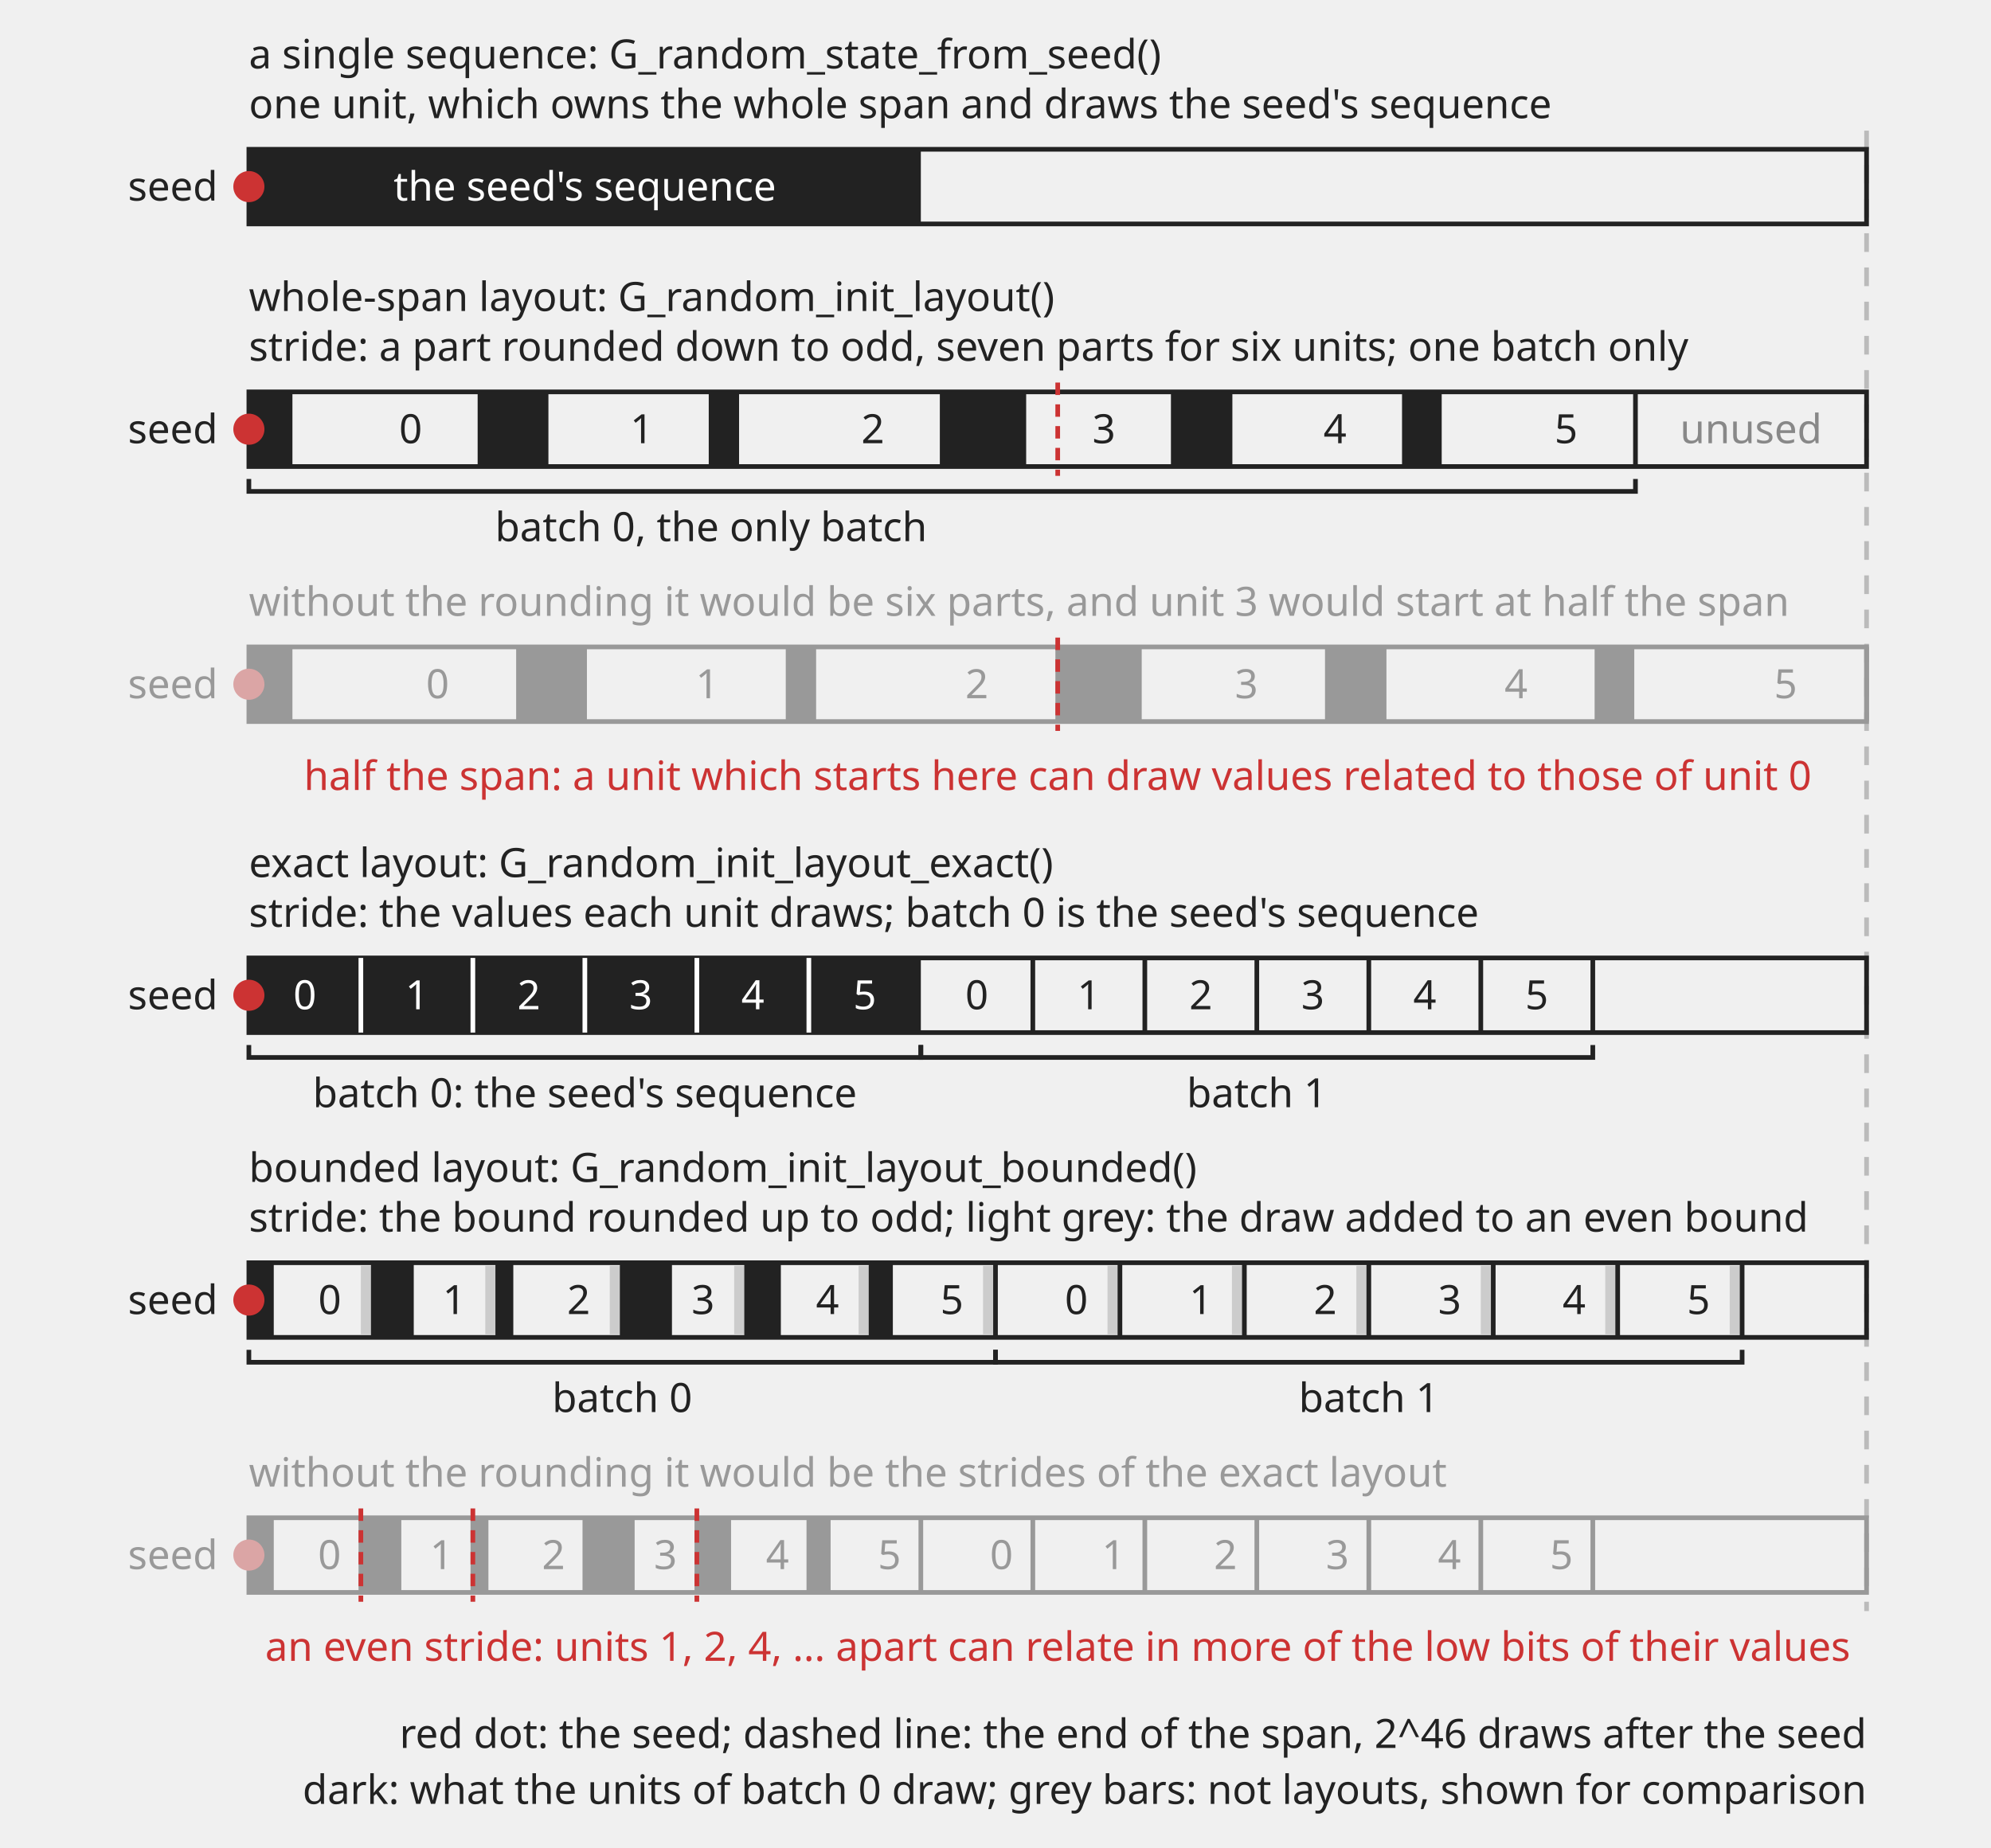
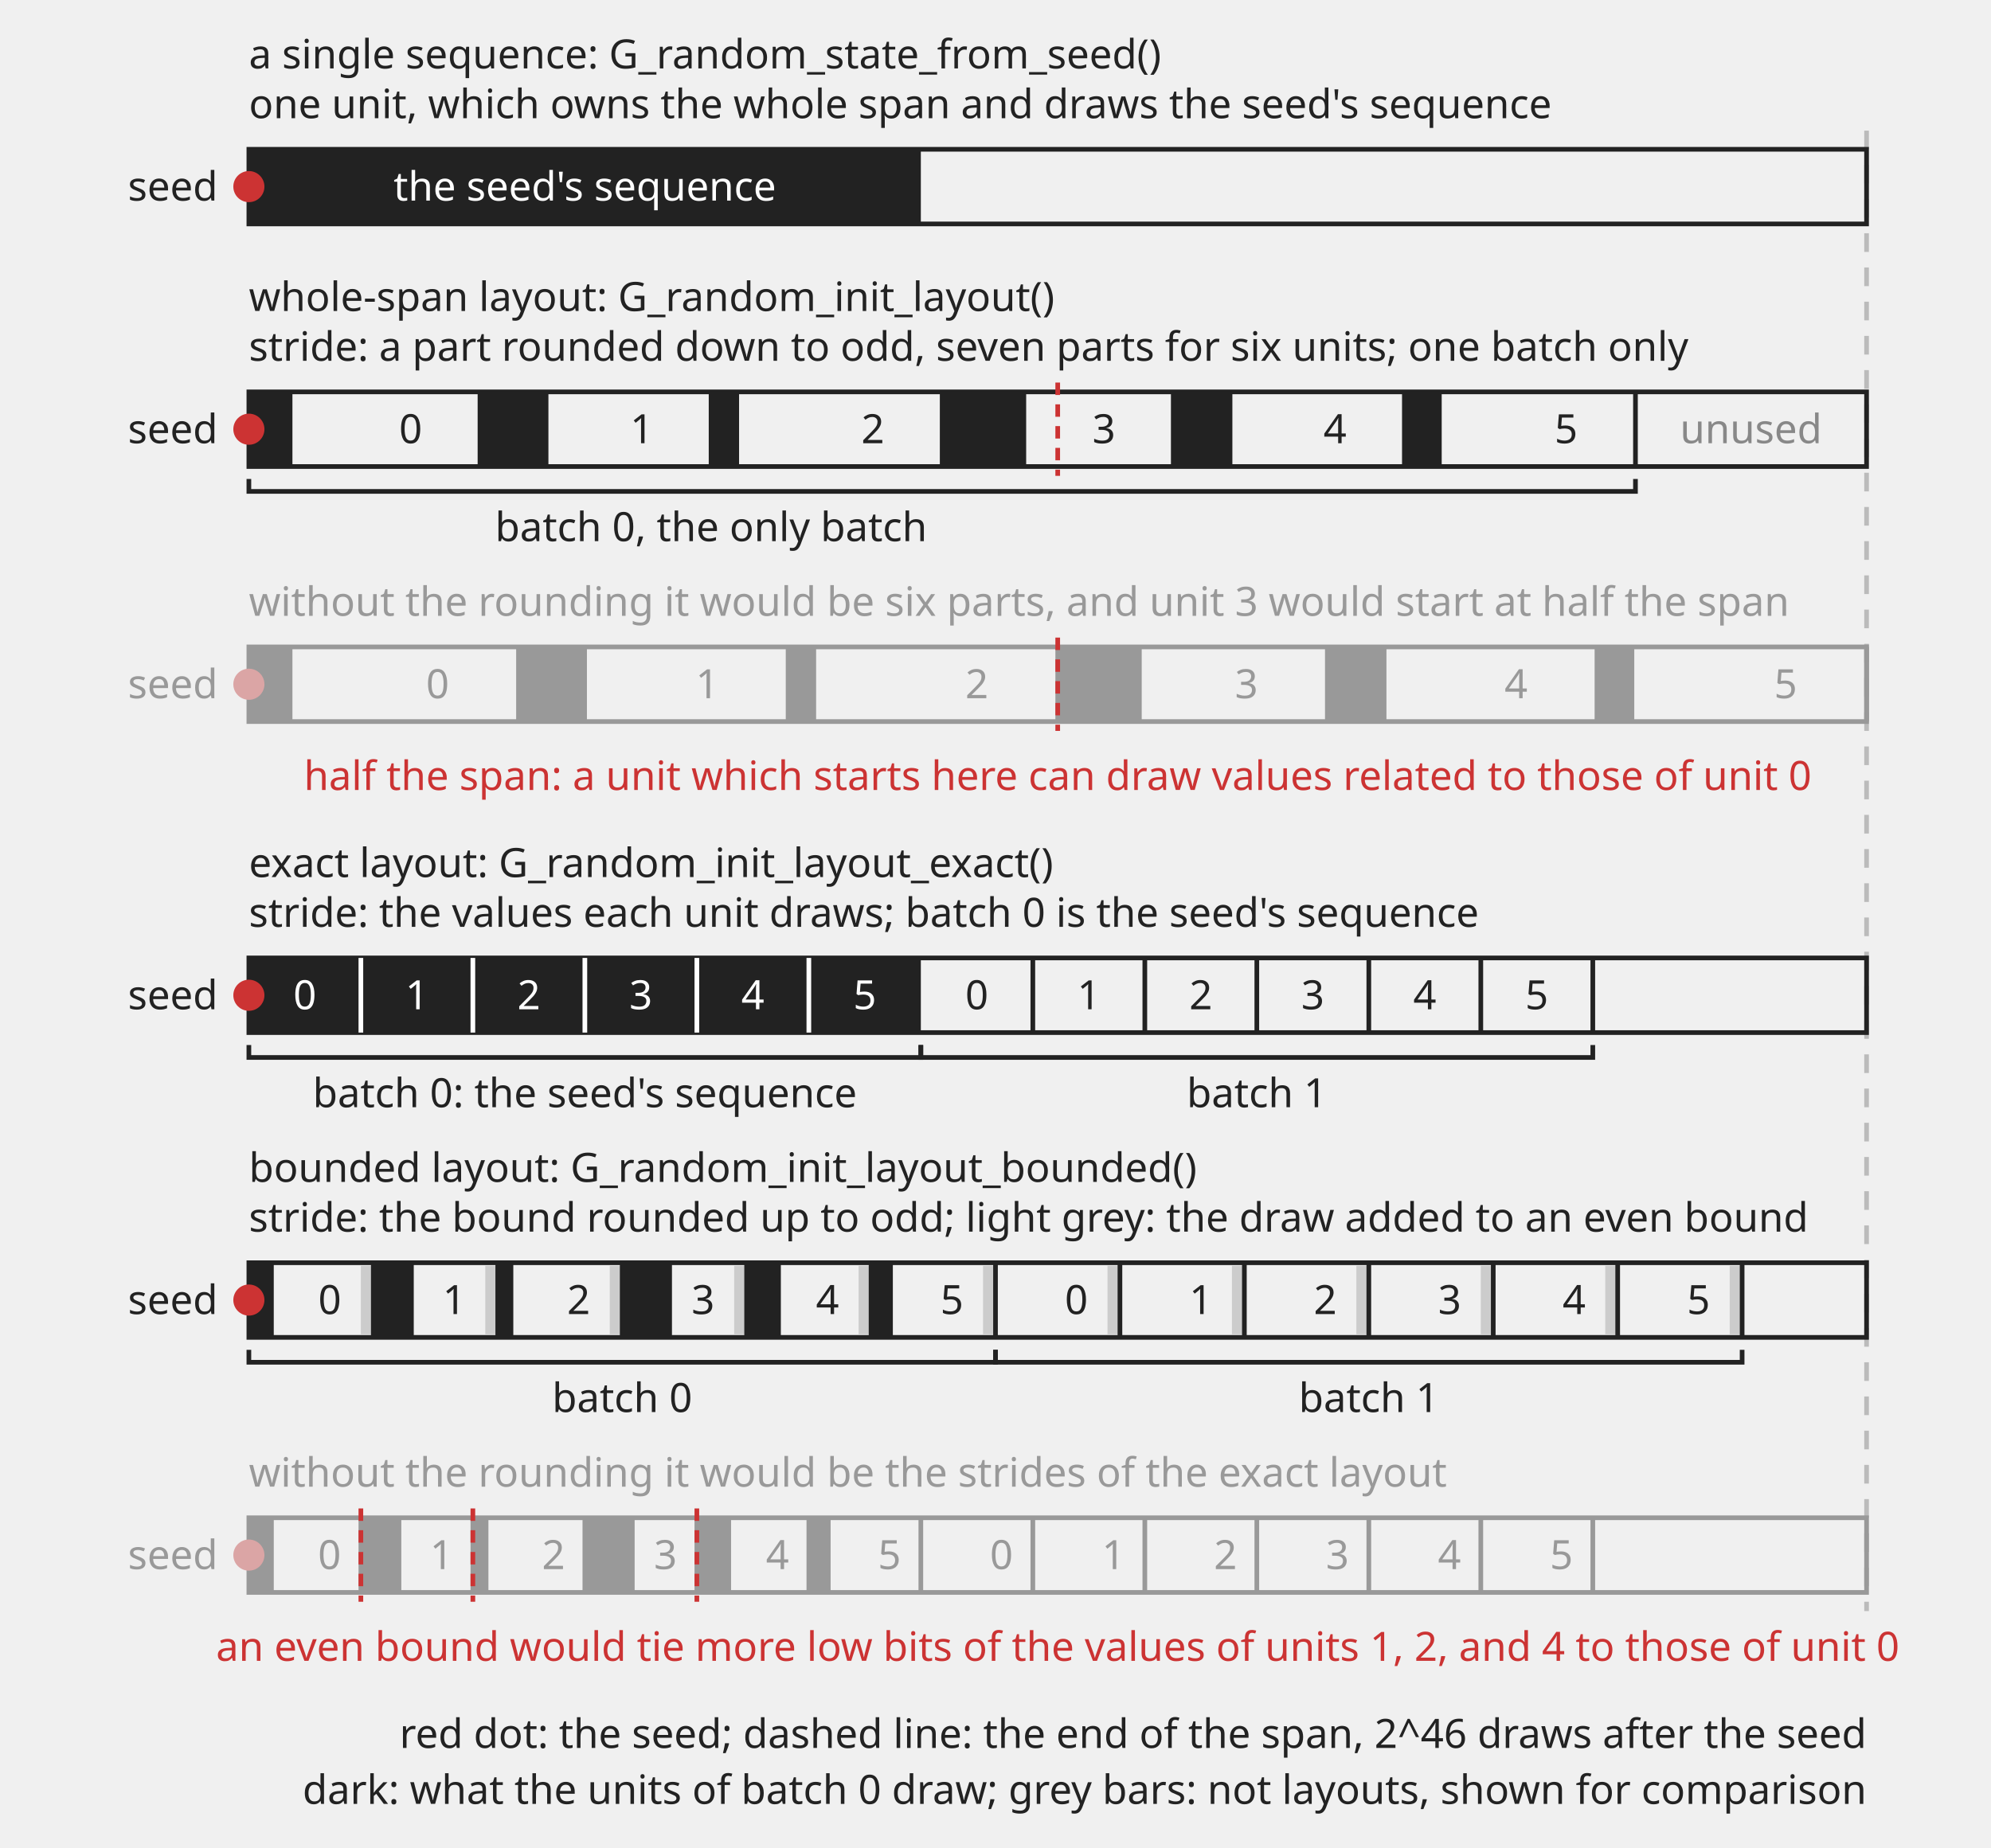
<svg xmlns="http://www.w3.org/2000/svg" width="640" height="594" viewBox="0 0 640 594" font-family="sans-serif" font-size="13" fill="#222">
  <line x1="600" y1="42" x2="600" y2="518" stroke="#bbb" stroke-width="1.5" stroke-dasharray="6 5" />
  <text x="80" y="22">a single sequence: G_random_state_from_seed()</text>
  <text x="80" y="38">one unit, which owns the whole span and draws the seed's sequence</text>
  <rect x="80" y="48" width="520" height="24" fill="none" stroke="#222" stroke-width="1.5" />
  <rect x="80" y="48" width="216" height="24" fill="#222" />
  <text x="188" y="64.5" text-anchor="middle" fill="#fff">the seed's sequence</text>
  <circle cx="80" cy="60" r="5" fill="#c33" />
  <text x="70" y="64.5" text-anchor="end">seed</text>
  <text x="80" y="100">whole-span layout: G_random_init_layout()</text>
  <text x="80" y="116">stride: a part rounded down to odd, seven parts for six units; one batch only</text>
  <rect x="80" y="126" width="520" height="24" fill="none" stroke="#222" stroke-width="1.5" />
  <rect x="80" y="126" width="14" height="24" fill="#222" />
  <text x="132" y="142.5" text-anchor="middle">0</text>
  <line x1="154.286" y1="126" x2="154.286" y2="150" stroke="#222" stroke-width="1.5" />
  <rect x="154.286" y="126" width="22" height="24" fill="#222" />
  <text x="206.286" y="142.5" text-anchor="middle">1</text>
  <line x1="228.571" y1="126" x2="228.571" y2="150" stroke="#222" stroke-width="1.5" />
  <rect x="228.571" y="126" width="9" height="24" fill="#222" />
  <text x="280.571" y="142.5" text-anchor="middle">2</text>
  <line x1="302.857" y1="126" x2="302.857" y2="150" stroke="#222" stroke-width="1.5" />
  <rect x="302.857" y="126" width="27" height="24" fill="#222" />
  <text x="354.857" y="142.5" text-anchor="middle">3</text>
  <line x1="377.143" y1="126" x2="377.143" y2="150" stroke="#222" stroke-width="1.5" />
  <rect x="377.143" y="126" width="19" height="24" fill="#222" />
  <text x="429.143" y="142.5" text-anchor="middle">4</text>
  <line x1="451.429" y1="126" x2="451.429" y2="150" stroke="#222" stroke-width="1.5" />
  <rect x="451.429" y="126" width="12" height="24" fill="#222" />
  <text x="503.429" y="142.5" text-anchor="middle">5</text>
  <line x1="525.714" y1="126" x2="525.714" y2="150" stroke="#222" stroke-width="1.5" />
  <text x="562.857" y="142.5" text-anchor="middle" fill="#888">unused</text>
  <circle cx="80" cy="138" r="5" fill="#c33" />
  <text x="70" y="142.5" text-anchor="end">seed</text>
  <line x1="340" y1="123" x2="340" y2="153" stroke="#c33" stroke-width="1.5" stroke-dasharray="4 3" />
  <path d="M 80 154 L 80 158 L 525.714 158 L 525.714 154" fill="none" stroke="#222" stroke-width="1.5" />
  <text x="228.571" y="174" text-anchor="middle">batch 0, the only batch</text>
  <text x="80" y="198" fill="#999">without the rounding it would be six parts, and unit 3 would start at half the span</text>
  <rect x="80" y="208" width="520" height="24" fill="none" stroke="#999" stroke-width="1.5" />
  <rect x="80" y="208" width="14" height="24" fill="#999" />
  <text x="140.667" y="224.5" text-anchor="middle" fill="#999">0</text>
  <line x1="166.667" y1="208" x2="166.667" y2="232" stroke="#999" stroke-width="1.5" />
  <rect x="166.667" y="208" width="22" height="24" fill="#999" />
  <text x="227.333" y="224.5" text-anchor="middle" fill="#999">1</text>
  <line x1="253.333" y1="208" x2="253.333" y2="232" stroke="#999" stroke-width="1.5" />
  <rect x="253.333" y="208" width="9" height="24" fill="#999" />
  <text x="314" y="224.5" text-anchor="middle" fill="#999">2</text>
  <line x1="340" y1="208" x2="340" y2="232" stroke="#999" stroke-width="1.5" />
  <rect x="340" y="208" width="27" height="24" fill="#999" />
  <text x="400.667" y="224.5" text-anchor="middle" fill="#999">3</text>
  <line x1="426.667" y1="208" x2="426.667" y2="232" stroke="#999" stroke-width="1.5" />
  <rect x="426.667" y="208" width="19" height="24" fill="#999" />
  <text x="487.333" y="224.5" text-anchor="middle" fill="#999">4</text>
  <line x1="513.333" y1="208" x2="513.333" y2="232" stroke="#999" stroke-width="1.5" />
  <rect x="513.333" y="208" width="12" height="24" fill="#999" />
  <text x="574" y="224.5" text-anchor="middle" fill="#999">5</text>
  <line x1="600" y1="208" x2="600" y2="232" stroke="#999" stroke-width="1.5" />
  <circle cx="80" cy="220" r="5" fill="#dba5a5" />
  <text x="70" y="224.5" text-anchor="end" fill="#999">seed</text>
  <line x1="340" y1="205" x2="340" y2="235" stroke="#c33" stroke-width="1.5" stroke-dasharray="4 3" />
  <text x="340" y="254" text-anchor="middle" fill="#c33">half the span: a unit which starts here can draw values related to those of unit 0</text>
  <text x="80" y="282">exact layout: G_random_init_layout_exact()</text>
  <text x="80" y="298">stride: the values each unit draws; batch 0 is the seed's sequence</text>
  <rect x="80" y="308" width="520" height="24" fill="none" stroke="#222" stroke-width="1.5" />
  <rect x="80" y="308" width="216" height="24" fill="#222" />
  <text x="98" y="324.5" text-anchor="middle" fill="#fff">0</text>
  <line x1="116" y1="308" x2="116" y2="332" stroke="#fff" stroke-width="1.5" />
  <text x="134" y="324.5" text-anchor="middle" fill="#fff">1</text>
  <line x1="152" y1="308" x2="152" y2="332" stroke="#fff" stroke-width="1.5" />
  <text x="170" y="324.5" text-anchor="middle" fill="#fff">2</text>
  <line x1="188" y1="308" x2="188" y2="332" stroke="#fff" stroke-width="1.5" />
  <text x="206" y="324.5" text-anchor="middle" fill="#fff">3</text>
  <line x1="224" y1="308" x2="224" y2="332" stroke="#fff" stroke-width="1.5" />
  <text x="242" y="324.5" text-anchor="middle" fill="#fff">4</text>
  <line x1="260" y1="308" x2="260" y2="332" stroke="#fff" stroke-width="1.5" />
  <text x="278" y="324.5" text-anchor="middle" fill="#fff">5</text>
  <text x="314" y="324.5" text-anchor="middle">0</text>
  <line x1="332" y1="308" x2="332" y2="332" stroke="#222" stroke-width="1.5" />
  <text x="350" y="324.5" text-anchor="middle">1</text>
  <line x1="368" y1="308" x2="368" y2="332" stroke="#222" stroke-width="1.5" />
  <text x="386" y="324.5" text-anchor="middle">2</text>
  <line x1="404" y1="308" x2="404" y2="332" stroke="#222" stroke-width="1.5" />
  <text x="422" y="324.5" text-anchor="middle">3</text>
  <line x1="440" y1="308" x2="440" y2="332" stroke="#222" stroke-width="1.5" />
  <text x="458" y="324.5" text-anchor="middle">4</text>
  <line x1="476" y1="308" x2="476" y2="332" stroke="#222" stroke-width="1.5" />
  <text x="494" y="324.5" text-anchor="middle">5</text>
  <line x1="512" y1="308" x2="512" y2="332" stroke="#222" stroke-width="1.5" />
  <circle cx="80" cy="320" r="5" fill="#c33" />
  <text x="70" y="324.5" text-anchor="end">seed</text>
  <path d="M 80 336 L 80 340 L 296 340 L 296 336" fill="none" stroke="#222" stroke-width="1.5" />
  <text x="188" y="356" text-anchor="middle">batch 0: the seed's sequence</text>
  <path d="M 296 336 L 296 340 L 512 340 L 512 336" fill="none" stroke="#222" stroke-width="1.5" />
  <text x="404" y="356" text-anchor="middle">batch 1</text>
  <text x="80" y="380">bounded layout: G_random_init_layout_bounded()</text>
  <text x="80" y="396">stride: the bound rounded up to odd; light grey: the draw added to an even bound</text>
  <rect x="80" y="406" width="520" height="24" fill="none" stroke="#222" stroke-width="1.5" />
  <rect x="80" y="406" width="8" height="24" fill="#222" />
  <rect x="116" y="407" width="4" height="22" fill="#ccc" />
  <text x="106" y="422.5" text-anchor="middle">0</text>
  <line x1="120" y1="406" x2="120" y2="430" stroke="#222" stroke-width="1.5" />
  <rect x="120" y="406" width="13" height="24" fill="#222" />
  <rect x="156" y="407" width="4" height="22" fill="#ccc" />
  <text x="146" y="422.5" text-anchor="middle">1</text>
  <line x1="160" y1="406" x2="160" y2="430" stroke="#222" stroke-width="1.5" />
  <rect x="160" y="406" width="5" height="24" fill="#222" />
  <rect x="196" y="407" width="4" height="22" fill="#ccc" />
  <text x="186" y="422.5" text-anchor="middle">2</text>
  <line x1="200" y1="406" x2="200" y2="430" stroke="#222" stroke-width="1.5" />
  <rect x="200" y="406" width="16" height="24" fill="#222" />
  <rect x="236" y="407" width="4" height="22" fill="#ccc" />
  <text x="226" y="422.5" text-anchor="middle">3</text>
  <line x1="240" y1="406" x2="240" y2="430" stroke="#222" stroke-width="1.5" />
  <rect x="240" y="406" width="11" height="24" fill="#222" />
  <rect x="276" y="407" width="4" height="22" fill="#ccc" />
  <text x="266" y="422.5" text-anchor="middle">4</text>
  <line x1="280" y1="406" x2="280" y2="430" stroke="#222" stroke-width="1.5" />
  <rect x="280" y="406" width="7" height="24" fill="#222" />
  <rect x="316" y="407" width="4" height="22" fill="#ccc" />
  <text x="306" y="422.5" text-anchor="middle">5</text>
  <line x1="320" y1="406" x2="320" y2="430" stroke="#222" stroke-width="1.5" />
  <rect x="356" y="407" width="4" height="22" fill="#ccc" />
  <text x="346" y="422.5" text-anchor="middle">0</text>
  <line x1="360" y1="406" x2="360" y2="430" stroke="#222" stroke-width="1.5" />
  <rect x="396" y="407" width="4" height="22" fill="#ccc" />
  <text x="386" y="422.5" text-anchor="middle">1</text>
  <line x1="400" y1="406" x2="400" y2="430" stroke="#222" stroke-width="1.5" />
  <rect x="436" y="407" width="4" height="22" fill="#ccc" />
  <text x="426" y="422.5" text-anchor="middle">2</text>
  <line x1="440" y1="406" x2="440" y2="430" stroke="#222" stroke-width="1.5" />
  <rect x="476" y="407" width="4" height="22" fill="#ccc" />
  <text x="466" y="422.5" text-anchor="middle">3</text>
  <line x1="480" y1="406" x2="480" y2="430" stroke="#222" stroke-width="1.5" />
  <rect x="516" y="407" width="4" height="22" fill="#ccc" />
  <text x="506" y="422.5" text-anchor="middle">4</text>
  <line x1="520" y1="406" x2="520" y2="430" stroke="#222" stroke-width="1.5" />
  <rect x="556" y="407" width="4" height="22" fill="#ccc" />
  <text x="546" y="422.5" text-anchor="middle">5</text>
  <line x1="560" y1="406" x2="560" y2="430" stroke="#222" stroke-width="1.5" />
  <circle cx="80" cy="418" r="5" fill="#c33" />
  <text x="70" y="422.5" text-anchor="end">seed</text>
  <path d="M 80 434 L 80 438 L 320 438 L 320 434" fill="none" stroke="#222" stroke-width="1.5" />
  <text x="200" y="454" text-anchor="middle">batch 0</text>
  <path d="M 320 434 L 320 438 L 560 438 L 560 434" fill="none" stroke="#222" stroke-width="1.5" />
  <text x="440" y="454" text-anchor="middle">batch 1</text>
  <text x="80" y="478" fill="#999">without the rounding it would be the strides of the exact layout</text>
  <rect x="80" y="488" width="520" height="24" fill="none" stroke="#999" stroke-width="1.5" />
  <rect x="80" y="488" width="8" height="24" fill="#999" />
  <text x="105.92" y="504.5" text-anchor="middle" fill="#999">0</text>
  <line x1="116" y1="488" x2="116" y2="512" stroke="#999" stroke-width="1.5" />
  <rect x="116" y="488" width="13" height="24" fill="#999" />
  <text x="141.92" y="504.5" text-anchor="middle" fill="#999">1</text>
  <line x1="152" y1="488" x2="152" y2="512" stroke="#999" stroke-width="1.5" />
  <rect x="152" y="488" width="5" height="24" fill="#999" />
  <text x="177.92" y="504.5" text-anchor="middle" fill="#999">2</text>
  <line x1="188" y1="488" x2="188" y2="512" stroke="#999" stroke-width="1.5" />
  <rect x="188" y="488" width="16" height="24" fill="#999" />
  <text x="213.92" y="504.5" text-anchor="middle" fill="#999">3</text>
  <line x1="224" y1="488" x2="224" y2="512" stroke="#999" stroke-width="1.5" />
  <rect x="224" y="488" width="11" height="24" fill="#999" />
  <text x="249.92" y="504.5" text-anchor="middle" fill="#999">4</text>
  <line x1="260" y1="488" x2="260" y2="512" stroke="#999" stroke-width="1.5" />
  <rect x="260" y="488" width="7" height="24" fill="#999" />
  <text x="285.92" y="504.5" text-anchor="middle" fill="#999">5</text>
  <line x1="296" y1="488" x2="296" y2="512" stroke="#999" stroke-width="1.5" />
  <text x="321.92" y="504.5" text-anchor="middle" fill="#999">0</text>
  <line x1="332" y1="488" x2="332" y2="512" stroke="#999" stroke-width="1.5" />
  <text x="357.92" y="504.5" text-anchor="middle" fill="#999">1</text>
  <line x1="368" y1="488" x2="368" y2="512" stroke="#999" stroke-width="1.5" />
  <text x="393.92" y="504.5" text-anchor="middle" fill="#999">2</text>
  <line x1="404" y1="488" x2="404" y2="512" stroke="#999" stroke-width="1.5" />
  <text x="429.92" y="504.5" text-anchor="middle" fill="#999">3</text>
  <line x1="440" y1="488" x2="440" y2="512" stroke="#999" stroke-width="1.5" />
  <text x="465.92" y="504.5" text-anchor="middle" fill="#999">4</text>
  <line x1="476" y1="488" x2="476" y2="512" stroke="#999" stroke-width="1.5" />
  <text x="501.92" y="504.5" text-anchor="middle" fill="#999">5</text>
  <line x1="512" y1="488" x2="512" y2="512" stroke="#999" stroke-width="1.5" />
  <circle cx="80" cy="500" r="5" fill="#dba5a5" />
  <text x="70" y="504.5" text-anchor="end" fill="#999">seed</text>
  <line x1="116" y1="485" x2="116" y2="515" stroke="#c33" stroke-width="1.5" stroke-dasharray="4 3" />
  <line x1="152" y1="485" x2="152" y2="515" stroke="#c33" stroke-width="1.5" stroke-dasharray="4 3" />
  <line x1="224" y1="485" x2="224" y2="515" stroke="#c33" stroke-width="1.5" stroke-dasharray="4 3" />
-   <text x="340" y="534" text-anchor="middle" fill="#c33">an even stride: units 1, 2, 4, ... apart can relate in more of the low bits of their values</text>
+   <text x="340" y="534" text-anchor="middle" fill="#c33">an even bound would tie more low bits of the values of units 1, 2, and 4 to those of unit 0</text>
  <text x="600" y="562" text-anchor="end">red dot: the seed; dashed line: the end of the span, 2^46 draws after the seed</text>
  <text x="600" y="580" text-anchor="end">dark: what the units of batch 0 draw; grey bars: not layouts, shown for comparison</text>
</svg>
